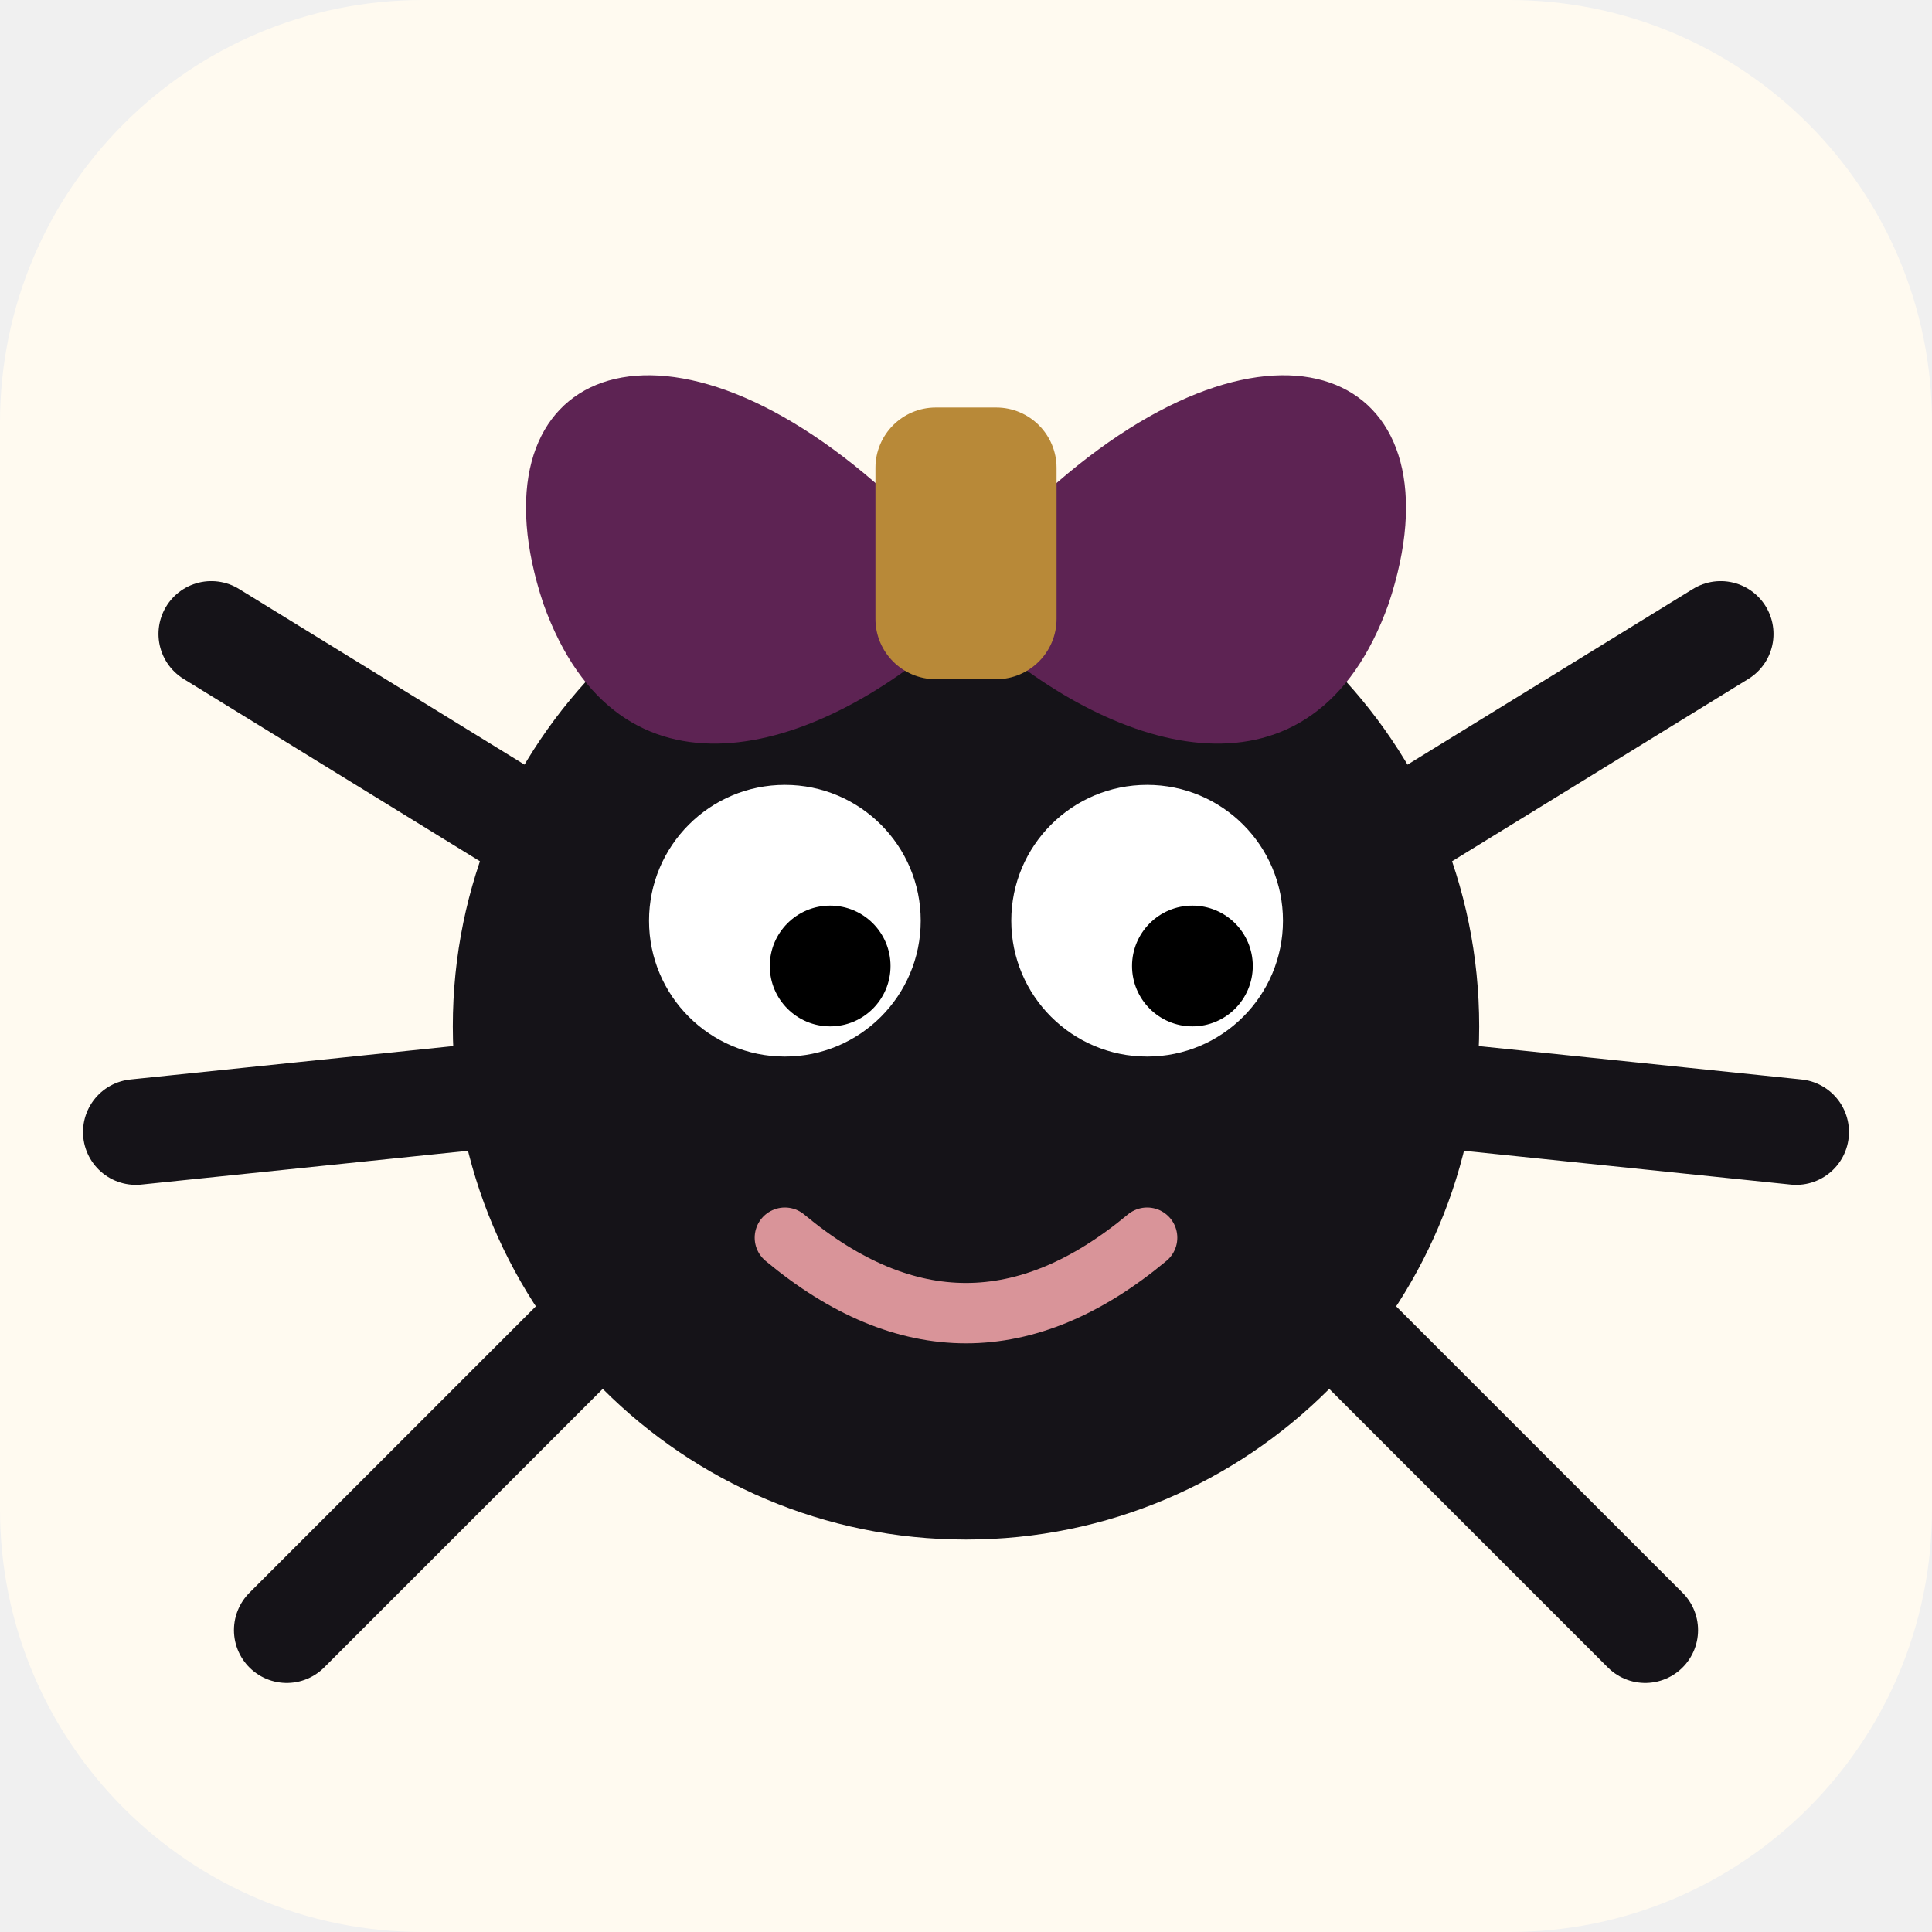
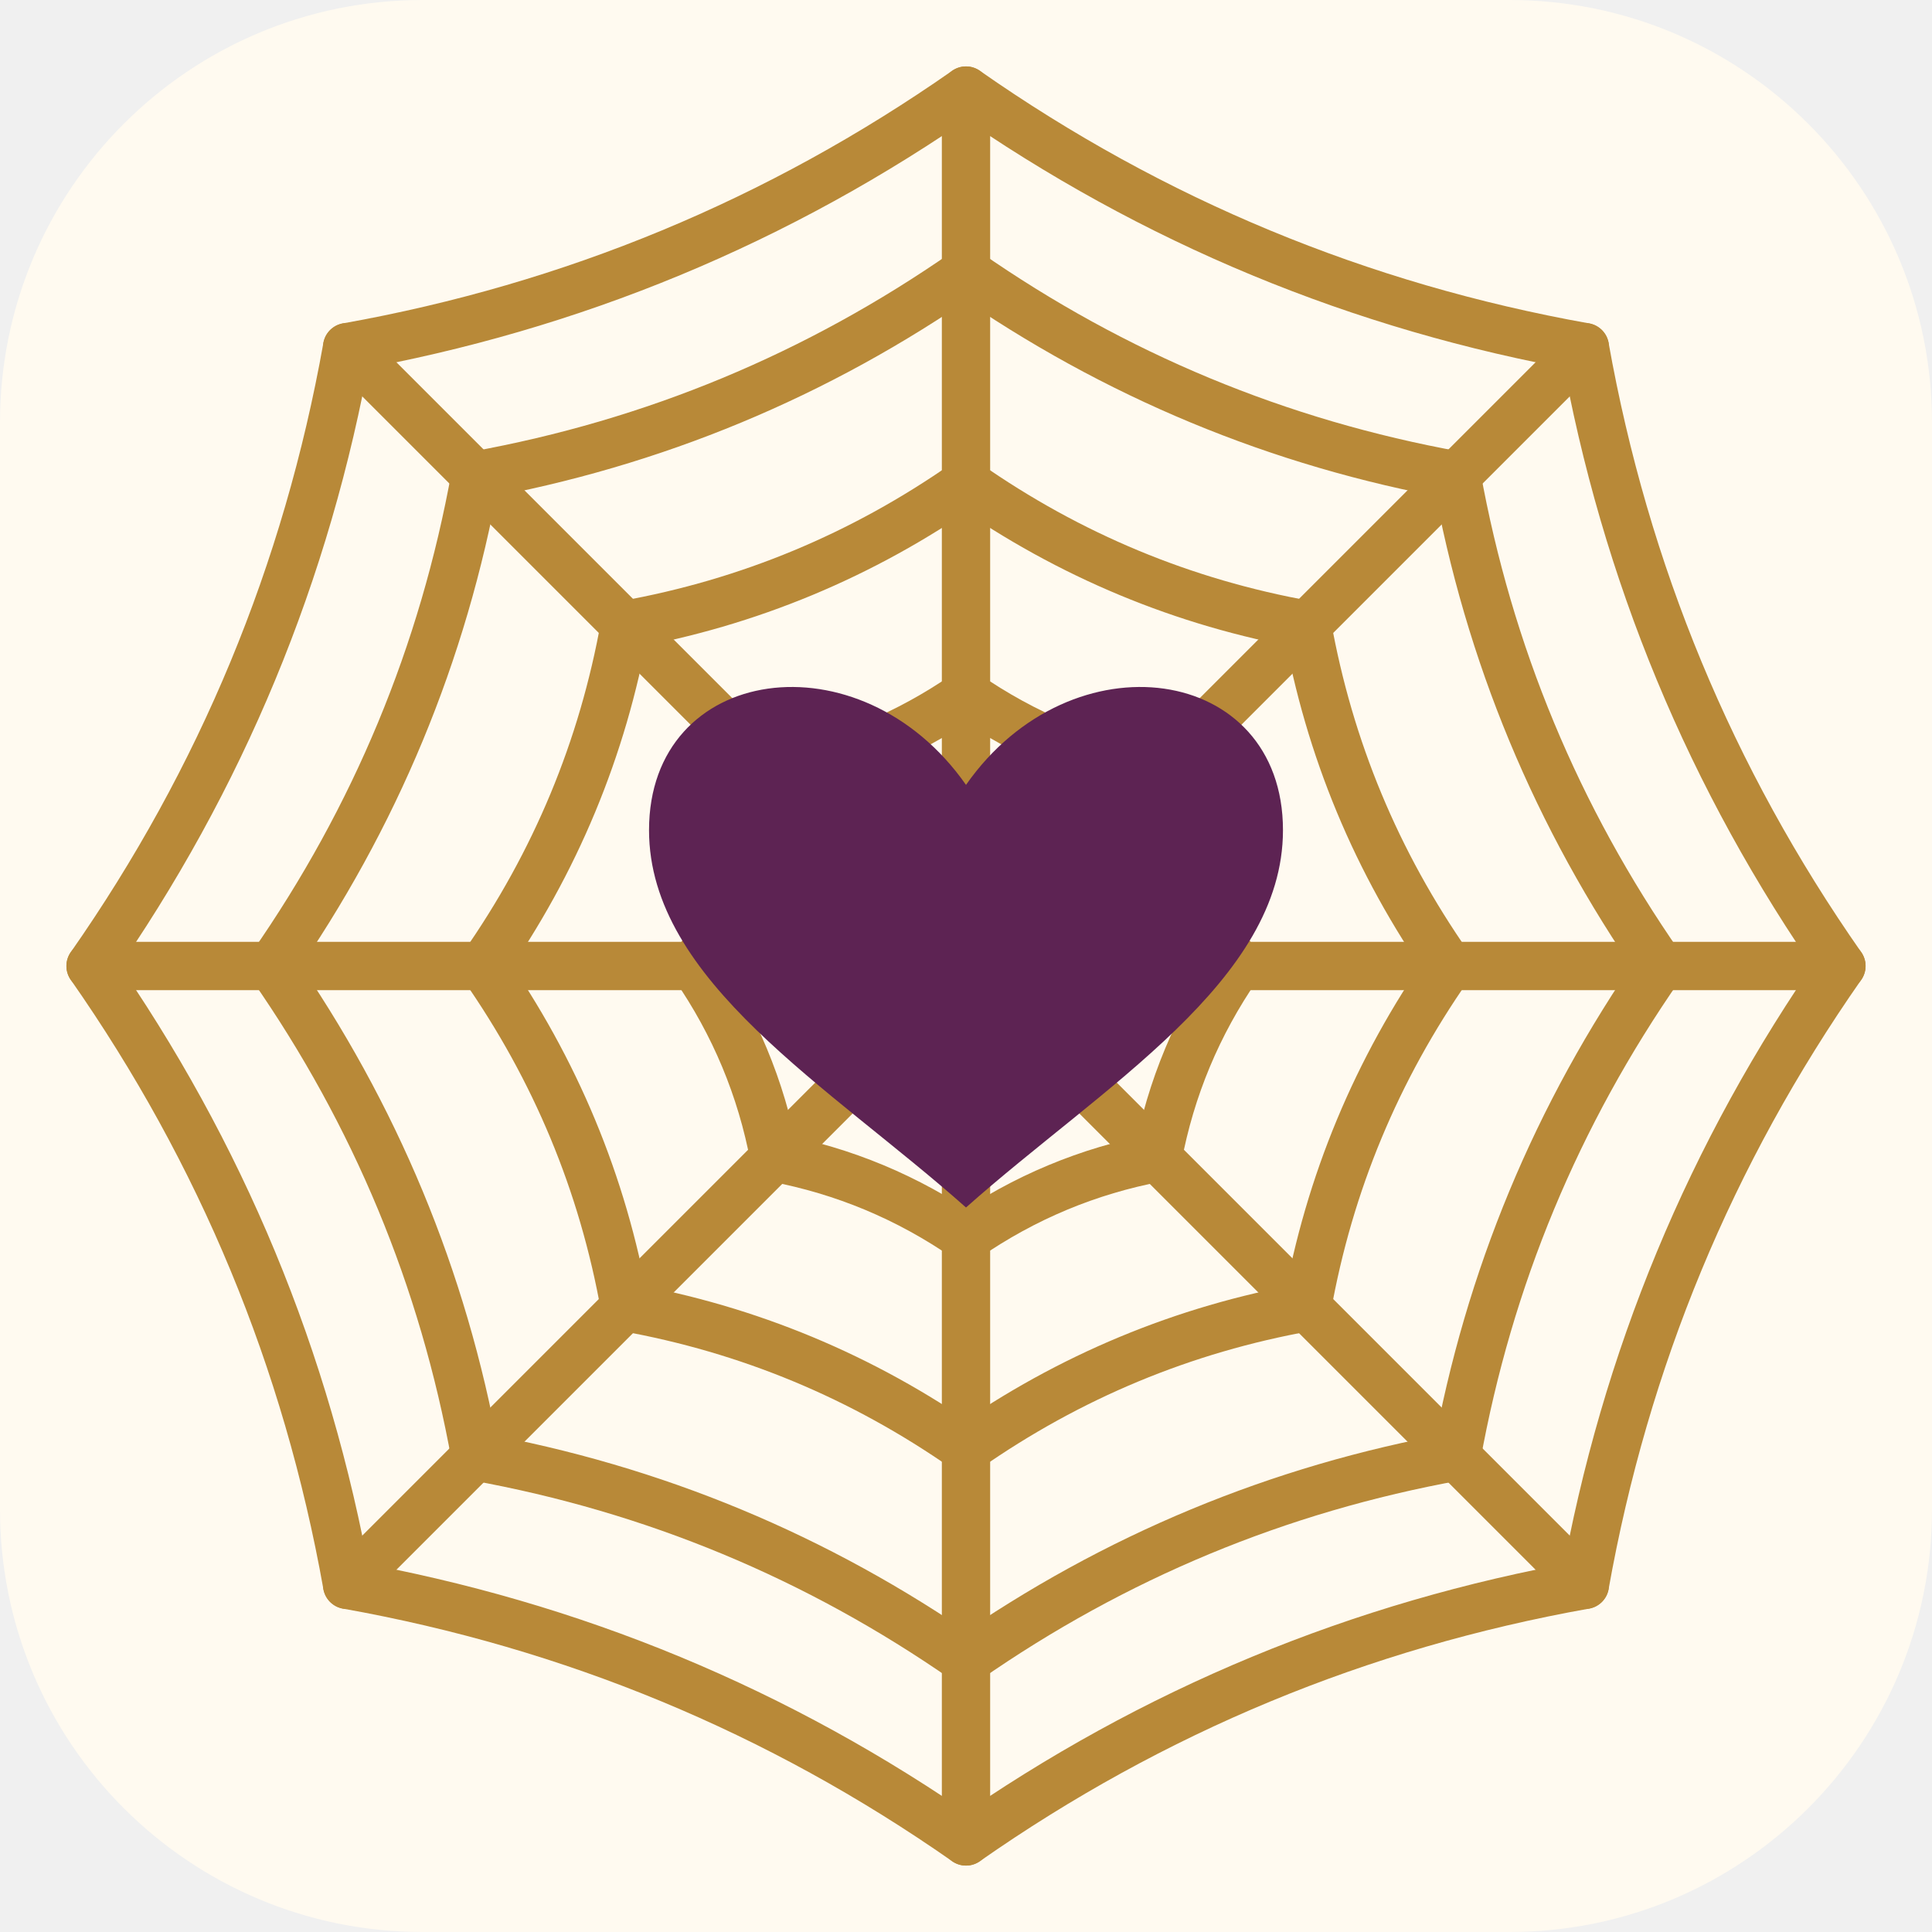
<svg xmlns="http://www.w3.org/2000/svg" viewBox="0 0 128 128">
  <rect width="128" height="128" rx="28" fill="#fffaf0" />
-   <circle cx="64" cy="68" r="34" fill="#151318" />
-   <g fill="none" stroke="#151318" stroke-width="7" stroke-linecap="round">
-     <path d="M40 58 14 42M38 72 9 75M43 84 19 108M88 58 114 42M90 72 119 75M85 84 109 108" />
+   <g fill="none" stroke="#b88938" stroke-width="3.2" stroke-linecap="round" stroke-linejoin="round">
+     <path d="M122.0 64.0L64 64 M105.0 105.0L64 64 M64.0 122.0L64 64 M23.0 105.0L64 64 M6.0 64.0L64 64 M23.0 23.0L64 64 M64.0 6.0L64 64 M105.0 23.0L64 64" />
+     <path d="M82.0 64.0Q78.0 69.8 76.7 76.7Q69.8 78.0 64.0 82.0Q58.2 78.0 51.3 76.7Q50.0 69.8 46.0 64.0Q50.0 58.2 51.3 51.3Q58.2 50.0 64.0 46.0Q69.8 50.0 76.7 51.3Q78.0 58.2 82.0 64.0" />
+     <path d="M96.0 64.0Q88.8 74.3 86.6 86.6Q74.3 88.8 64.0 96.0Q53.7 88.8 41.4 86.6Q39.2 74.3 32.0 64.0Q39.2 53.7 41.4 41.4Q53.7 39.2 64.0 32.0Q74.3 39.2 86.6 41.4Q88.8 53.7 96.0 64.0" />
+     <path d="M110.0 64.0Q99.7 78.8 96.5 96.5Q78.8 99.7 64.0 110.0Q49.2 99.7 31.5 96.5Q28.3 78.8 18.0 64.0Q28.3 49.2 31.5 31.5Q49.2 28.3 64.0 18.0Q78.8 28.3 96.5 31.5Q99.7 49.2 110.0 64.0" />
+     <path d="M122.0 64.0Q109.0 82.6 105.0 105.0Q82.6 109.0 64.0 122.0Q45.4 109.0 23.0 105.0Q19.0 82.6 6.0 64.0Q19.0 45.4 23.0 23.0Q45.4 19.0 64.0 6.0Q82.6 19.0 105.0 23.0Q109.0 45.4 122.0 64.0" />
  </g>
-   <circle cx="52" cy="61" r="9" fill="white" />
-   <circle cx="76" cy="61" r="9" fill="white" />
-   <circle cx="55" cy="64" r="4" />
-   <circle cx="79" cy="64" r="4" />
-   <path d="M52 82q12 10 24 0" fill="none" stroke="#d99499" stroke-width="4" stroke-linecap="round" />
-   <path d="M58 32c-15-13-27-7-22 8 5 14 18 10 27 2M70 32c15-13 27-7 22 8-5 14-18 10-27 2" fill="#5d2353" />
-   <rect x="58" y="27" width="12" height="18" rx="4" fill="#b88938" />
+   <path d="M64 52c-7-10-21-8-21 3 0 10 12 17 21 25 9-8 21-15 21-25 0-11-14-13-21-3z" fill="#5d2353" />
</svg>
